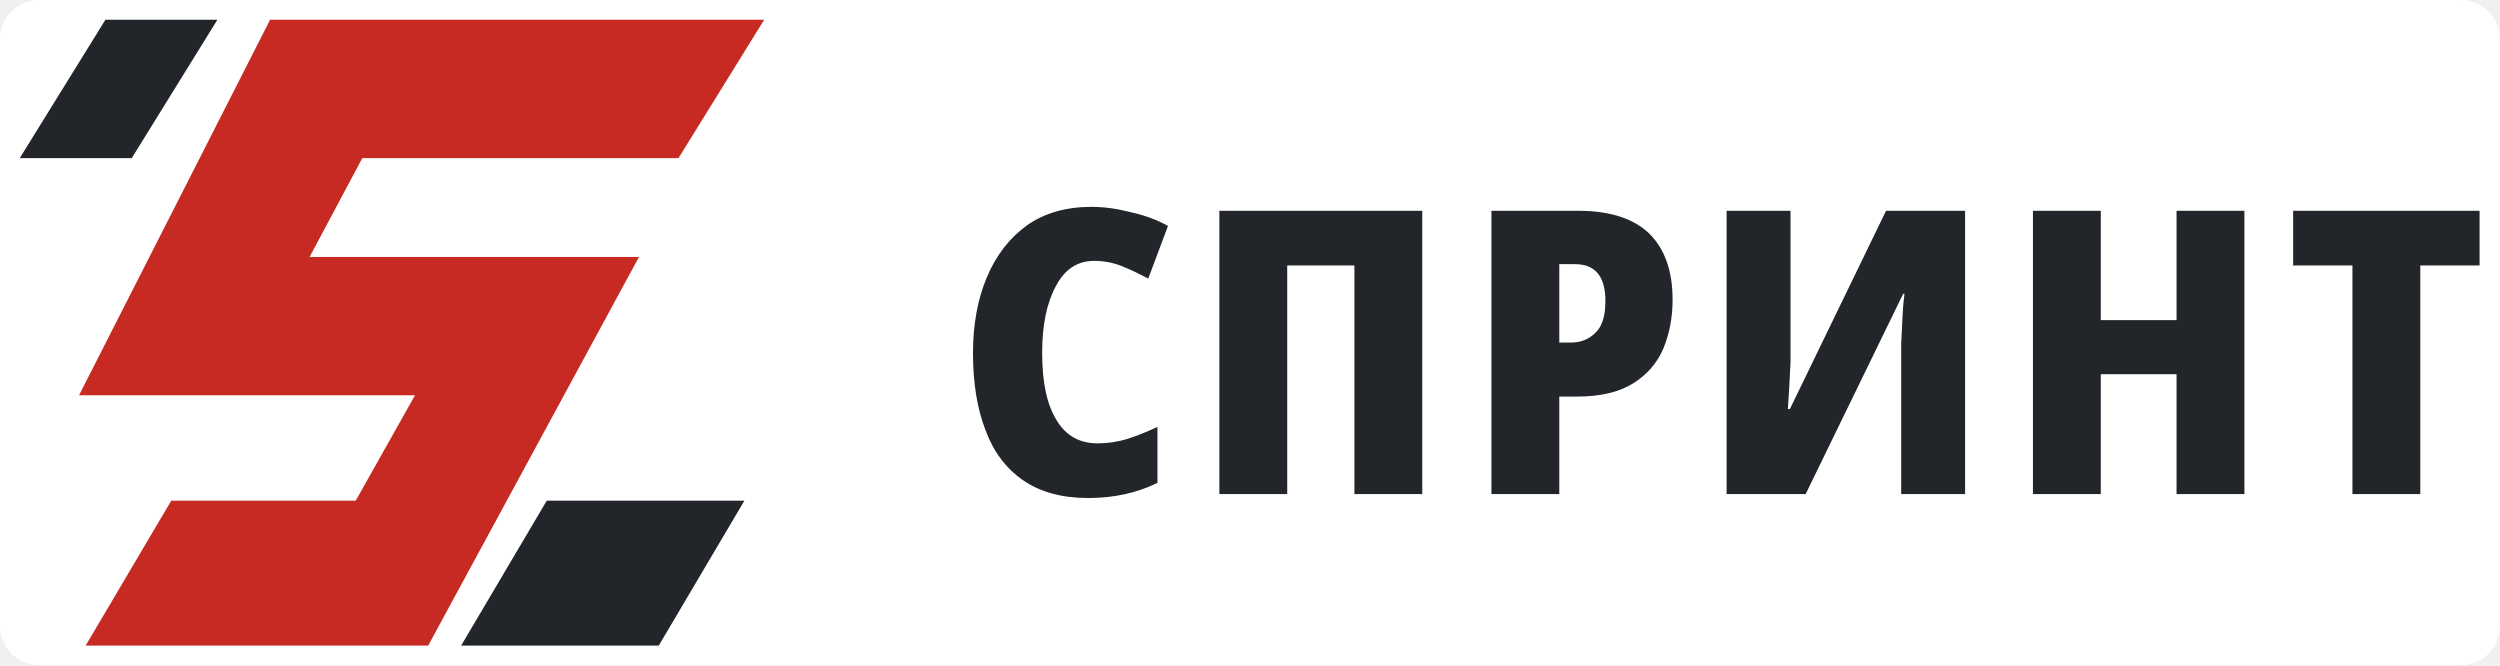
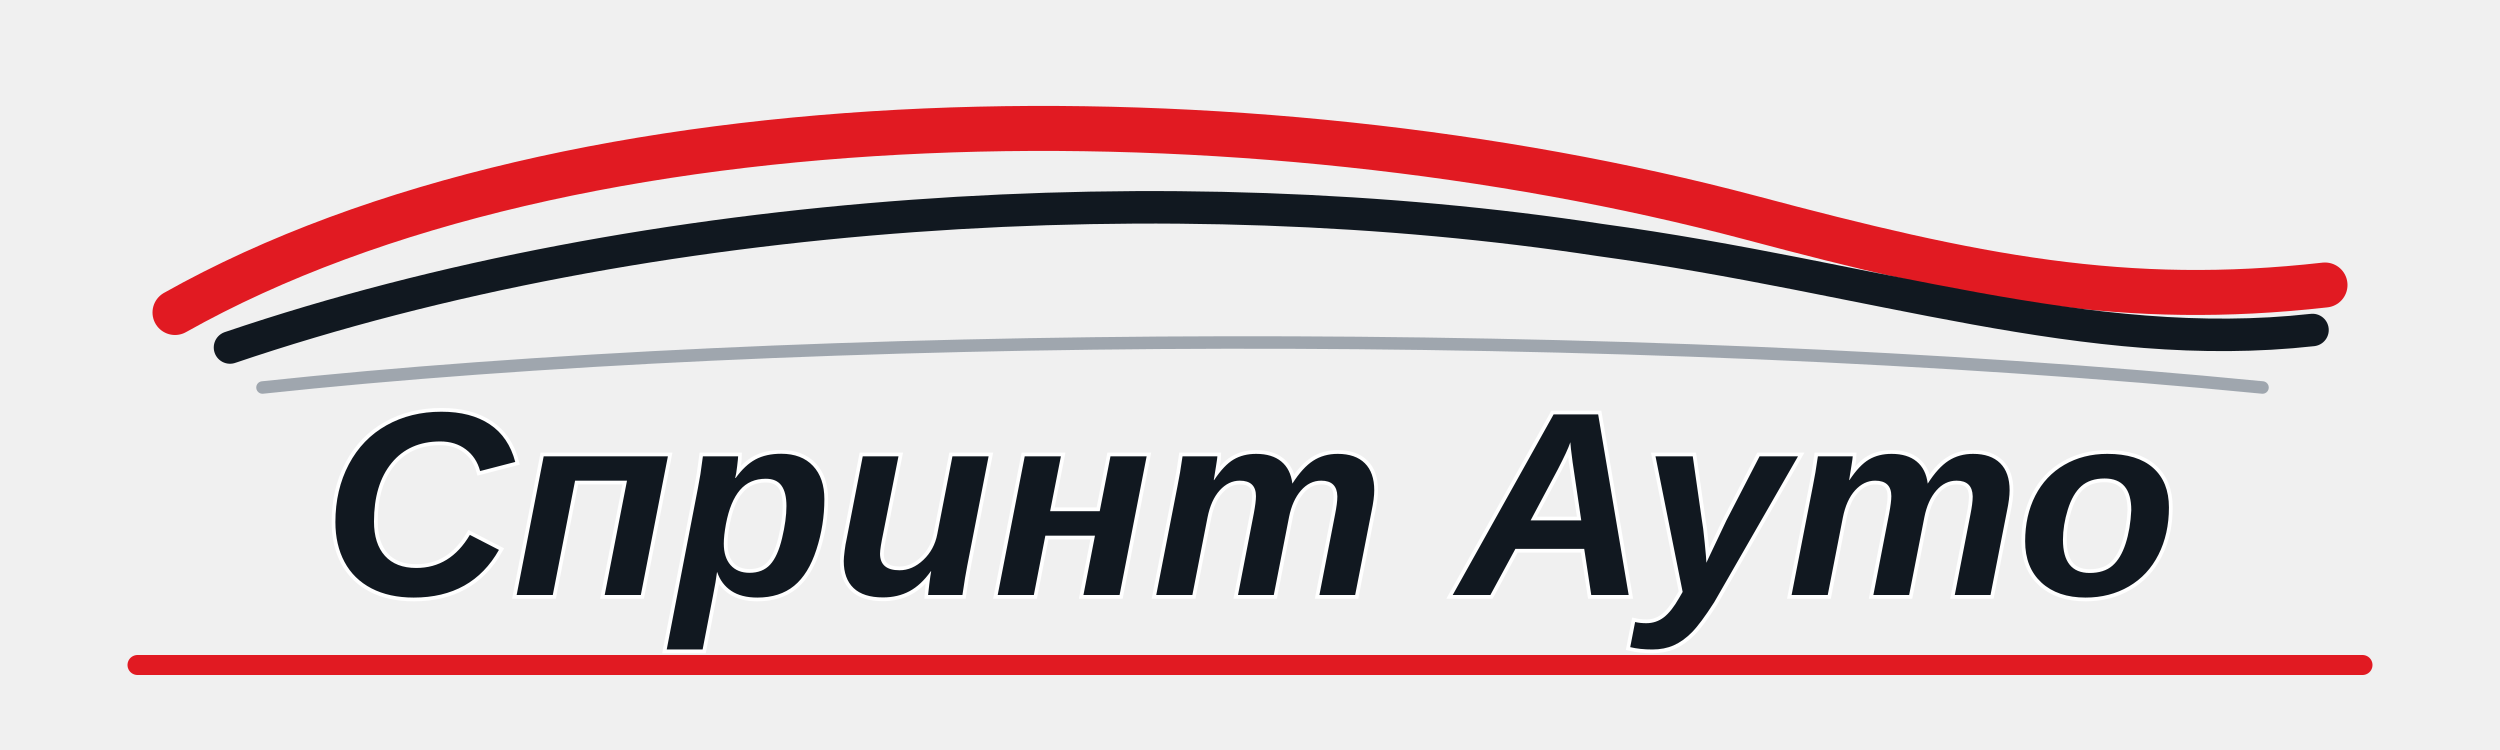
- <svg xmlns="http://www.w3.org/2000/svg" viewBox="-12 4 379.5 101" role="img" aria-label="СПРИНТ">
-   <rect x="-12" y="4" width="379.5" height="101" rx="6" fill="#fff" />
-   <path fill="#C62A23" d="M29 7h75L91 28H43l-8 15h50l-32 59H1l13-22h28l9-16H0z" />
-   <path fill="#222529" d="M71 80h30l-13 22H58z" />
-   <path fill="#222529" d="M4 7h17L8 28H-9z" />
-   <path fill="#222529" d="M154.1 24.6Q150.3 24.6 148.3 28.4Q146.2 32.2 146.2 38.6Q146.2 45.3 148.4 48.8Q150.5 52.3 154.6 52.3Q157 52.3 159.2 51.6Q161.4 50.9 163.7 49.8V58.3Q159 60.6 153.2 60.6Q147.2 60.6 143.3 57.9Q139.4 55.2 137.6 50.3Q135.7 45.4 135.7 38.6Q135.7 32.1 137.8 27.1Q139.9 22.1 143.9 19.2Q147.9 16.4 153.7 16.4Q156.5 16.4 159.6 17.2Q162.8 17.9 165.3 19.3L162.3 27.3Q160.3 26.2 158.3 25.4Q156.3 24.6 154.1 24.6ZM173.1 60V17H203.9V60H193.6V25.3H183.4V60ZM227.6 17Q234.8 17 238.4 20.5Q241.9 24 241.9 30.5Q241.9 34.5 240.5 37.9Q239.1 41.2 235.9 43.2Q232.7 45.2 227.4 45.2H224.7V60H214.4V17ZM227.1 25.1H224.7V37H226.5Q228.7 37 230.2 35.5Q231.7 34.1 231.7 30.7Q231.7 25.1 227.1 25.1ZM250.1 17H259.8V36.3Q259.8 38 259.8 40Q259.7 42 259.6 43.9Q259.5 45.8 259.4 47.1H259.7L274.3 17H286.3V60H276.6V41Q276.6 39.3 276.6 37.2Q276.7 35.1 276.8 33.1Q276.9 31 277.1 29.6H276.9L262.1 60H250.1ZM328.7 60H318.4V41.8H306.9V60H296.6V17H306.9V33.6H318.4V17H328.7ZM355.4 60H345.1V25.3H336.1V17H364.4V25.3H355.4Z" transform="translate(0 19)" />
+ <svg xmlns="http://www.w3.org/2000/svg" viewBox="0 0 1000 300" role="img" aria-labelledby="t d">
+   <path d="M70 125C230 35 500 34 700 87C790 111 850 123 930 114" fill="none" stroke="#e11a22" stroke-width="18" stroke-linecap="round" />
+   <path d="M92 139C260 82 470 70 640 96C750 111 835 142 925 132" fill="none" stroke="#111820" stroke-width="13" stroke-linecap="round" />
+   <path d="M105 155C320 132 650 130 905 155" fill="none" stroke="#8b949e" stroke-width="5" stroke-linecap="round" opacity=".8" />
+   <text x="500" y="238" text-anchor="middle" font-family="Arial Black,Arial,sans-serif" font-size="105" font-weight="900" font-style="italic" fill="#111820" stroke="#fff" stroke-width="3" paint-order="stroke fill">Спринт Ауто</text>
+   <path d="M55 266H945" stroke="#e11a22" stroke-width="8" stroke-linecap="round" />
</svg>
